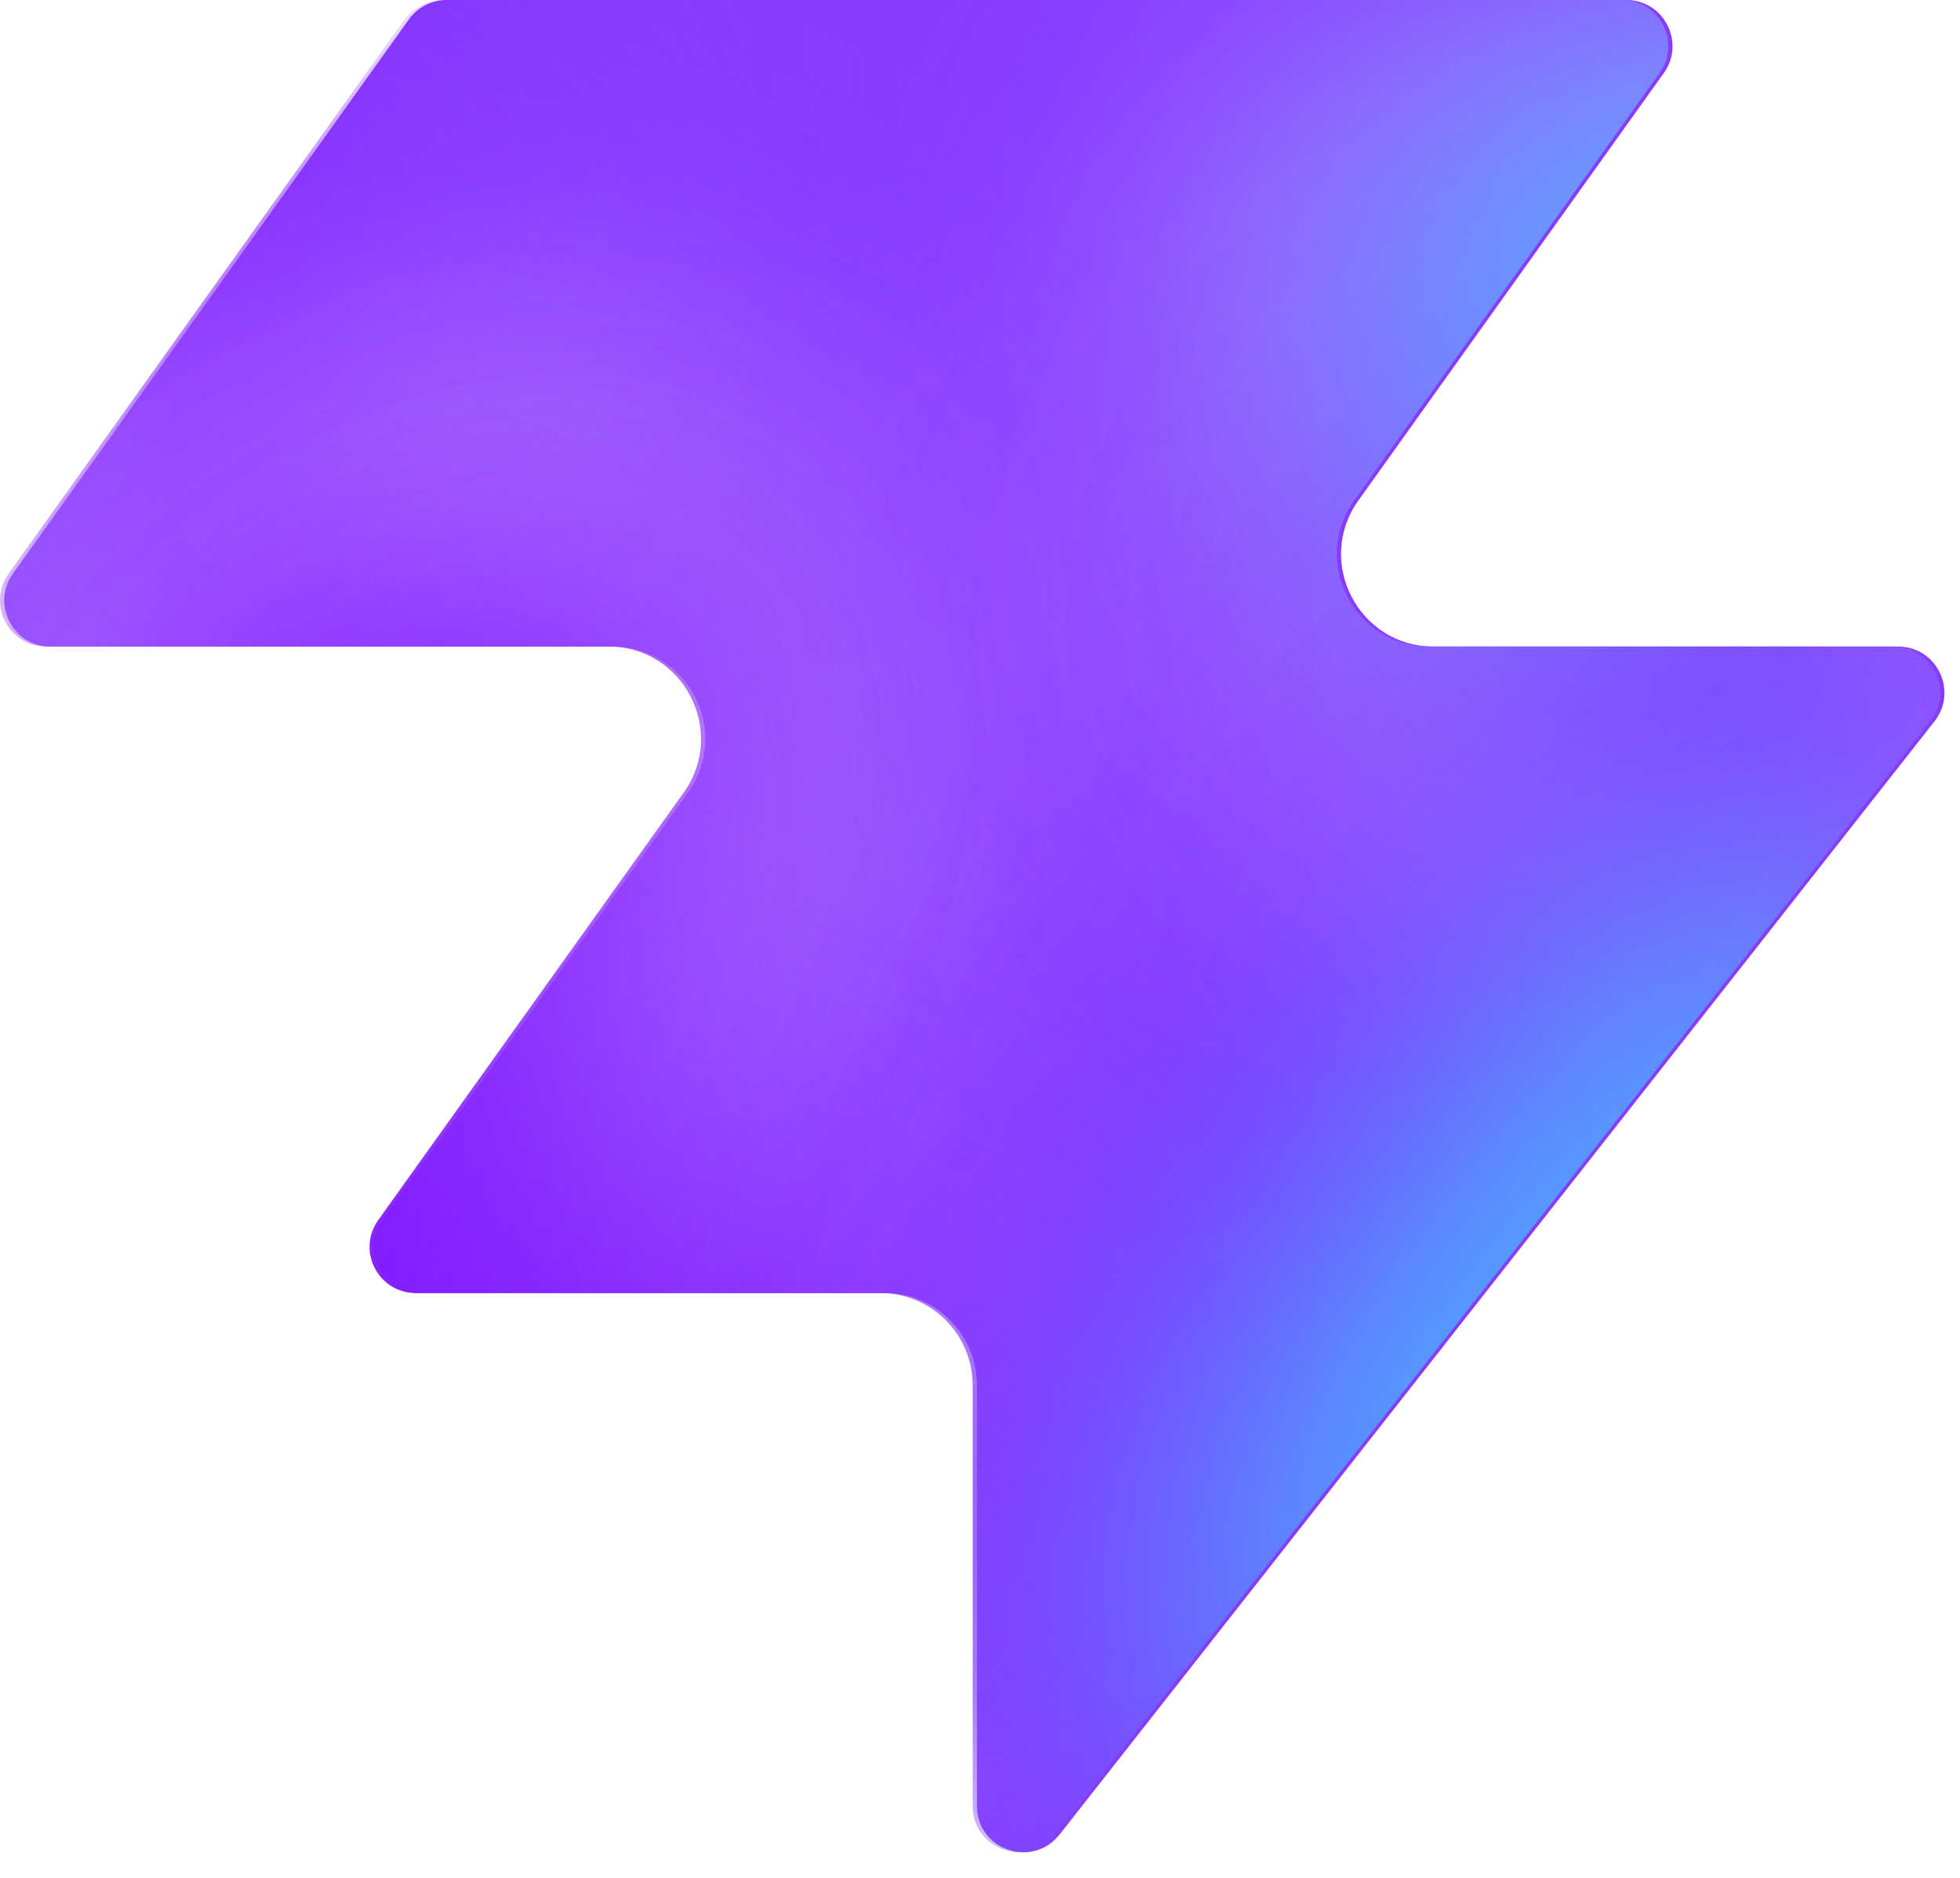
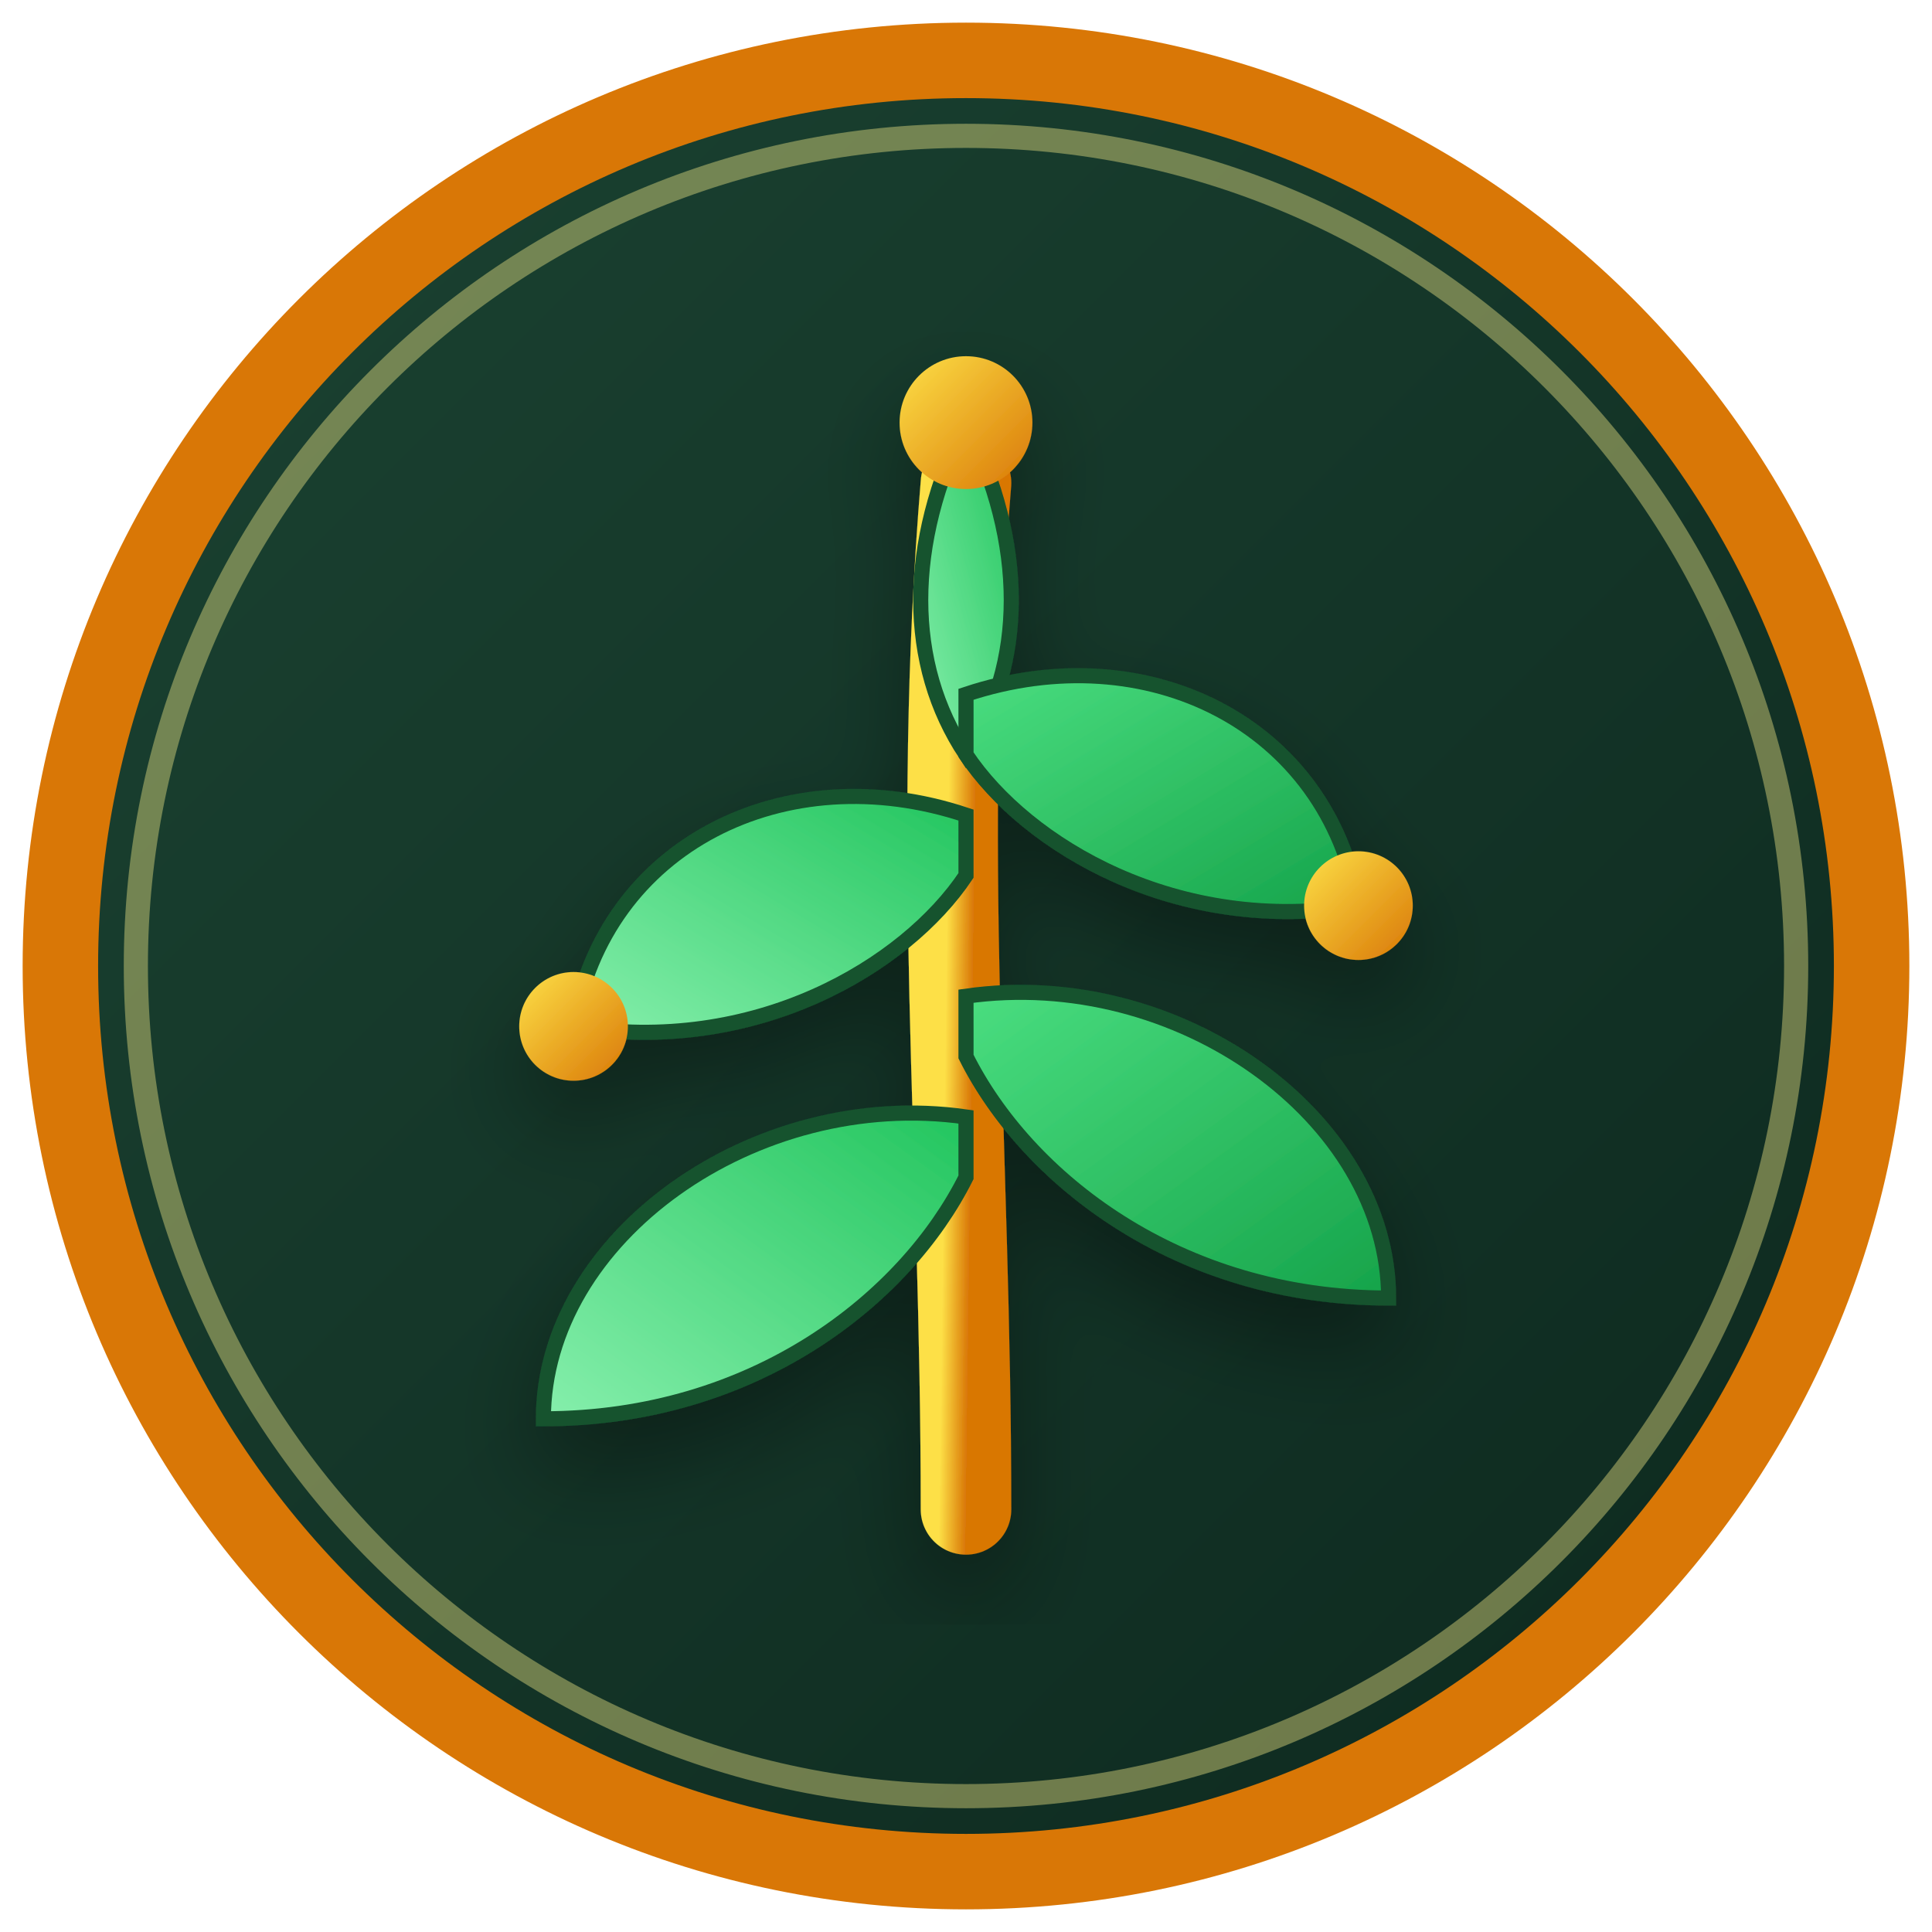
- <svg xmlns="http://www.w3.org/2000/svg" width="48" height="46" fill="none" viewBox="0 0 48 46">
-   <path fill="#863bff" d="M25.946 44.938c-.664.845-2.021.375-2.021-.698V33.937a2.26 2.26 0 0 0-2.262-2.262H10.287c-.92 0-1.456-1.04-.92-1.788l7.48-10.471c1.07-1.497 0-3.578-1.842-3.578H1.237c-.92 0-1.456-1.04-.92-1.788L10.013.474c.214-.297.556-.474.92-.474h28.894c.92 0 1.456 1.04.92 1.788l-7.48 10.471c-1.07 1.498 0 3.579 1.842 3.579h11.377c.943 0 1.473 1.088.89 1.83L25.947 44.94z" style="fill:#863bff;fill:color(display-p3 .525 .23 1);fill-opacity:1" />
-   <mask id="a" width="48" height="46" x="0" y="0" maskUnits="userSpaceOnUse" style="mask-type:alpha">
-     <path fill="#000" d="M25.842 44.938c-.664.844-2.021.375-2.021-.698V33.937a2.26 2.26 0 0 0-2.262-2.262H10.183c-.92 0-1.456-1.04-.92-1.788l7.48-10.471c1.07-1.498 0-3.579-1.842-3.579H1.133c-.92 0-1.456-1.04-.92-1.787L9.91.473c.214-.297.556-.474.92-.474h28.894c.92 0 1.456 1.04.92 1.788l-7.48 10.471c-1.07 1.498 0 3.578 1.842 3.578h11.377c.943 0 1.473 1.088.89 1.832L25.843 44.94z" style="fill:#000;fill-opacity:1" />
-   </mask>
-   <g mask="url(#a)">
-     <g filter="url(#b)">
-       <ellipse cx="5.508" cy="14.704" fill="#ede6ff" rx="5.508" ry="14.704" style="fill:#ede6ff;fill:color(display-p3 .927 .903 1);fill-opacity:1" transform="matrix(.00324 1 1 -.00324 -4.47 31.516)" />
-     </g>
-     <g filter="url(#c)">
-       <ellipse cx="10.399" cy="29.851" fill="#ede6ff" rx="10.399" ry="29.851" style="fill:#ede6ff;fill:color(display-p3 .927 .903 1);fill-opacity:1" transform="matrix(.00324 1 1 -.00324 -39.328 7.883)" />
-     </g>
-     <g filter="url(#d)">
-       <ellipse cx="5.508" cy="30.487" fill="#7e14ff" rx="5.508" ry="30.487" style="fill:#7e14ff;fill:color(display-p3 .492 .077 1);fill-opacity:1" transform="rotate(89.814 -25.913 -14.639)scale(1 -1)" />
-     </g>
-     <g filter="url(#e)">
-       <ellipse cx="5.508" cy="30.599" fill="#7e14ff" rx="5.508" ry="30.599" style="fill:#7e14ff;fill:color(display-p3 .492 .077 1);fill-opacity:1" transform="rotate(89.814 -32.644 -3.334)scale(1 -1)" />
-     </g>
-     <g filter="url(#f)">
-       <ellipse cx="5.508" cy="30.599" fill="#7e14ff" rx="5.508" ry="30.599" style="fill:#7e14ff;fill:color(display-p3 .492 .077 1);fill-opacity:1" transform="matrix(.00324 1 1 -.00324 -34.34 30.47)" />
-     </g>
-     <g filter="url(#g)">
-       <ellipse cx="14.072" cy="22.078" fill="#ede6ff" rx="14.072" ry="22.078" style="fill:#ede6ff;fill:color(display-p3 .927 .903 1);fill-opacity:1" transform="rotate(93.35 24.506 48.493)scale(-1 1)" />
-     </g>
-     <g filter="url(#h)">
-       <ellipse cx="3.47" cy="21.501" fill="#7e14ff" rx="3.47" ry="21.501" style="fill:#7e14ff;fill:color(display-p3 .492 .077 1);fill-opacity:1" transform="rotate(89.009 28.708 47.59)scale(-1 1)" />
-     </g>
-     <g filter="url(#i)">
-       <ellipse cx="3.47" cy="21.501" fill="#7e14ff" rx="3.47" ry="21.501" style="fill:#7e14ff;fill:color(display-p3 .492 .077 1);fill-opacity:1" transform="rotate(89.009 28.708 47.59)scale(-1 1)" />
-     </g>
-     <g filter="url(#j)">
-       <ellipse cx=".387" cy="8.972" fill="#7e14ff" rx="4.407" ry="29.108" style="fill:#7e14ff;fill:color(display-p3 .492 .077 1);fill-opacity:1" transform="rotate(39.51 .387 8.972)" />
-     </g>
-     <g filter="url(#k)">
-       <ellipse cx="47.523" cy="-6.092" fill="#7e14ff" rx="4.407" ry="29.108" style="fill:#7e14ff;fill:color(display-p3 .492 .077 1);fill-opacity:1" transform="rotate(37.892 47.523 -6.092)" />
-     </g>
-     <g filter="url(#l)">
-       <ellipse cx="41.412" cy="6.333" fill="#47bfff" rx="5.971" ry="9.665" style="fill:#47bfff;fill:color(display-p3 .28 .748 1);fill-opacity:1" transform="rotate(37.892 41.412 6.333)" />
-     </g>
-     <g filter="url(#m)">
-       <ellipse cx="-1.879" cy="38.332" fill="#7e14ff" rx="4.407" ry="29.108" style="fill:#7e14ff;fill:color(display-p3 .492 .077 1);fill-opacity:1" transform="rotate(37.892 -1.88 38.332)" />
-     </g>
-     <g filter="url(#n)">
-       <ellipse cx="-1.879" cy="38.332" fill="#7e14ff" rx="4.407" ry="29.108" style="fill:#7e14ff;fill:color(display-p3 .492 .077 1);fill-opacity:1" transform="rotate(37.892 -1.88 38.332)" />
-     </g>
-     <g filter="url(#o)">
-       <ellipse cx="35.651" cy="29.907" fill="#7e14ff" rx="4.407" ry="29.108" style="fill:#7e14ff;fill:color(display-p3 .492 .077 1);fill-opacity:1" transform="rotate(37.892 35.651 29.907)" />
-     </g>
-     <g filter="url(#p)">
-       <ellipse cx="38.418" cy="32.4" fill="#47bfff" rx="5.971" ry="15.297" style="fill:#47bfff;fill:color(display-p3 .28 .748 1);fill-opacity:1" transform="rotate(37.892 38.418 32.4)" />
-     </g>
-   </g>
+ <svg xmlns="http://www.w3.org/2000/svg" viewBox="0 0 64 64" width="64" height="64">
  <defs>
-     <filter id="b" width="60.045" height="41.654" x="-19.77" y="16.149" color-interpolation-filters="sRGB" filterUnits="userSpaceOnUse">
-       <feFlood flood-opacity="0" result="BackgroundImageFix" />
-       <feBlend in="SourceGraphic" in2="BackgroundImageFix" result="shape" />
-       <feGaussianBlur result="effect1_foregroundBlur_2002_17158" stdDeviation="7.659" />
-     </filter>
-     <filter id="c" width="90.34" height="51.437" x="-54.613" y="-7.533" color-interpolation-filters="sRGB" filterUnits="userSpaceOnUse">
-       <feFlood flood-opacity="0" result="BackgroundImageFix" />
-       <feBlend in="SourceGraphic" in2="BackgroundImageFix" result="shape" />
-       <feGaussianBlur result="effect1_foregroundBlur_2002_17158" stdDeviation="7.659" />
-     </filter>
-     <filter id="d" width="79.355" height="29.4" x="-49.64" y="2.03" color-interpolation-filters="sRGB" filterUnits="userSpaceOnUse">
-       <feFlood flood-opacity="0" result="BackgroundImageFix" />
-       <feBlend in="SourceGraphic" in2="BackgroundImageFix" result="shape" />
-       <feGaussianBlur result="effect1_foregroundBlur_2002_17158" stdDeviation="4.596" />
-     </filter>
-     <filter id="e" width="79.579" height="29.4" x="-45.045" y="20.029" color-interpolation-filters="sRGB" filterUnits="userSpaceOnUse">
-       <feFlood flood-opacity="0" result="BackgroundImageFix" />
-       <feBlend in="SourceGraphic" in2="BackgroundImageFix" result="shape" />
-       <feGaussianBlur result="effect1_foregroundBlur_2002_17158" stdDeviation="4.596" />
-     </filter>
-     <filter id="f" width="79.579" height="29.4" x="-43.513" y="21.178" color-interpolation-filters="sRGB" filterUnits="userSpaceOnUse">
-       <feFlood flood-opacity="0" result="BackgroundImageFix" />
-       <feBlend in="SourceGraphic" in2="BackgroundImageFix" result="shape" />
-       <feGaussianBlur result="effect1_foregroundBlur_2002_17158" stdDeviation="4.596" />
-     </filter>
-     <filter id="g" width="74.749" height="58.852" x="15.756" y="-17.901" color-interpolation-filters="sRGB" filterUnits="userSpaceOnUse">
-       <feFlood flood-opacity="0" result="BackgroundImageFix" />
-       <feBlend in="SourceGraphic" in2="BackgroundImageFix" result="shape" />
-       <feGaussianBlur result="effect1_foregroundBlur_2002_17158" stdDeviation="7.659" />
-     </filter>
-     <filter id="h" width="61.377" height="25.362" x="23.548" y="2.284" color-interpolation-filters="sRGB" filterUnits="userSpaceOnUse">
-       <feFlood flood-opacity="0" result="BackgroundImageFix" />
-       <feBlend in="SourceGraphic" in2="BackgroundImageFix" result="shape" />
-       <feGaussianBlur result="effect1_foregroundBlur_2002_17158" stdDeviation="4.596" />
-     </filter>
-     <filter id="i" width="61.377" height="25.362" x="23.548" y="2.284" color-interpolation-filters="sRGB" filterUnits="userSpaceOnUse">
-       <feFlood flood-opacity="0" result="BackgroundImageFix" />
-       <feBlend in="SourceGraphic" in2="BackgroundImageFix" result="shape" />
-       <feGaussianBlur result="effect1_foregroundBlur_2002_17158" stdDeviation="4.596" />
-     </filter>
-     <filter id="j" width="56.045" height="63.649" x="-27.636" y="-22.853" color-interpolation-filters="sRGB" filterUnits="userSpaceOnUse">
-       <feFlood flood-opacity="0" result="BackgroundImageFix" />
-       <feBlend in="SourceGraphic" in2="BackgroundImageFix" result="shape" />
-       <feGaussianBlur result="effect1_foregroundBlur_2002_17158" stdDeviation="4.596" />
-     </filter>
-     <filter id="k" width="54.814" height="64.646" x="20.116" y="-38.415" color-interpolation-filters="sRGB" filterUnits="userSpaceOnUse">
-       <feFlood flood-opacity="0" result="BackgroundImageFix" />
-       <feBlend in="SourceGraphic" in2="BackgroundImageFix" result="shape" />
-       <feGaussianBlur result="effect1_foregroundBlur_2002_17158" stdDeviation="4.596" />
-     </filter>
-     <filter id="l" width="33.541" height="35.313" x="24.641" y="-11.323" color-interpolation-filters="sRGB" filterUnits="userSpaceOnUse">
-       <feFlood flood-opacity="0" result="BackgroundImageFix" />
-       <feBlend in="SourceGraphic" in2="BackgroundImageFix" result="shape" />
-       <feGaussianBlur result="effect1_foregroundBlur_2002_17158" stdDeviation="4.596" />
-     </filter>
-     <filter id="m" width="54.814" height="64.646" x="-29.286" y="6.009" color-interpolation-filters="sRGB" filterUnits="userSpaceOnUse">
-       <feFlood flood-opacity="0" result="BackgroundImageFix" />
-       <feBlend in="SourceGraphic" in2="BackgroundImageFix" result="shape" />
-       <feGaussianBlur result="effect1_foregroundBlur_2002_17158" stdDeviation="4.596" />
-     </filter>
-     <filter id="n" width="54.814" height="64.646" x="-29.286" y="6.009" color-interpolation-filters="sRGB" filterUnits="userSpaceOnUse">
-       <feFlood flood-opacity="0" result="BackgroundImageFix" />
-       <feBlend in="SourceGraphic" in2="BackgroundImageFix" result="shape" />
-       <feGaussianBlur result="effect1_foregroundBlur_2002_17158" stdDeviation="4.596" />
-     </filter>
-     <filter id="o" width="54.814" height="64.646" x="8.244" y="-2.416" color-interpolation-filters="sRGB" filterUnits="userSpaceOnUse">
-       <feFlood flood-opacity="0" result="BackgroundImageFix" />
-       <feBlend in="SourceGraphic" in2="BackgroundImageFix" result="shape" />
-       <feGaussianBlur result="effect1_foregroundBlur_2002_17158" stdDeviation="4.596" />
-     </filter>
-     <filter id="p" width="39.409" height="43.623" x="18.713" y="10.588" color-interpolation-filters="sRGB" filterUnits="userSpaceOnUse">
-       <feFlood flood-opacity="0" result="BackgroundImageFix" />
-       <feBlend in="SourceGraphic" in2="BackgroundImageFix" result="shape" />
-       <feGaussianBlur result="effect1_foregroundBlur_2002_17158" stdDeviation="4.596" />
+     <linearGradient id="bgGrad" x1="0%" y1="0%" x2="100%" y2="100%">
+       <stop offset="0%" stop-color="#1b4332" />
+       <stop offset="100%" stop-color="#0d281e" />
+     </linearGradient>
+     <linearGradient id="leafGrad1" x1="0%" y1="0%" x2="100%" y2="100%">
+       <stop offset="0%" stop-color="#4ade80" />
+       <stop offset="100%" stop-color="#16a34a" />
+     </linearGradient>
+     <linearGradient id="leafGrad2" x1="0%" y1="100%" x2="100%" y2="0%">
+       <stop offset="0%" stop-color="#86efac" />
+       <stop offset="100%" stop-color="#22c55e" />
+     </linearGradient>
+     <linearGradient id="goldGrad" x1="0%" y1="0%" x2="100%" y2="100%">
+       <stop offset="0%" stop-color="#fde047" />
+       <stop offset="100%" stop-color="#d97706" />
+     </linearGradient>
+     <filter id="shadow" x="-10%" y="-10%" width="120%" height="120%">
+       <feDropShadow dx="0" dy="1.5" stdDeviation="1.5" flood-color="#000000" flood-opacity="0.35" />
    </filter>
  </defs>
+   <circle cx="32" cy="32" r="30" fill="url(#bgGrad)" stroke="#d97706" stroke-width="2.5" />
+   <circle cx="32" cy="32" r="27.5" fill="none" stroke="#fef08a" stroke-width="0.8" stroke-opacity="0.4" />
+   <g filter="url(#shadow)">
+     <path d="M32 50 C32 38 31 28 32 16" fill="none" stroke="url(#goldGrad)" stroke-width="3" stroke-linecap="round" />
+     <path d="M32 14 C30 18 30 22 32 25 C34 22 34 18 32 14 Z" fill="url(#leafGrad2)" stroke="#14532d" stroke-width="0.5" />
+     <path d="M32 23 C38 21 44 24 45 30 C39 31 34 28 32 25 Z" fill="url(#leafGrad1)" stroke="#14532d" stroke-width="0.5" />
+     <path d="M32 27 C26 25 20 28 19 34 C25 35 30 32 32 29 Z" fill="url(#leafGrad2)" stroke="#14532d" stroke-width="0.5" />
+     <path d="M32 33 C39 32 46 37 46 43 C39 43 34 39 32 35 Z" fill="url(#leafGrad1)" stroke="#14532d" stroke-width="0.5" />
+     <path d="M32 37 C25 36 18 41 18 47 C25 47 30 43 32 39 Z" fill="url(#leafGrad2)" stroke="#14532d" stroke-width="0.5" />
+     <circle cx="32" cy="14" r="2.2" fill="url(#goldGrad)" />
+     <circle cx="45" cy="30" r="1.8" fill="url(#goldGrad)" />
+     <circle cx="19" cy="34" r="1.8" fill="url(#goldGrad)" />
+   </g>
</svg>
